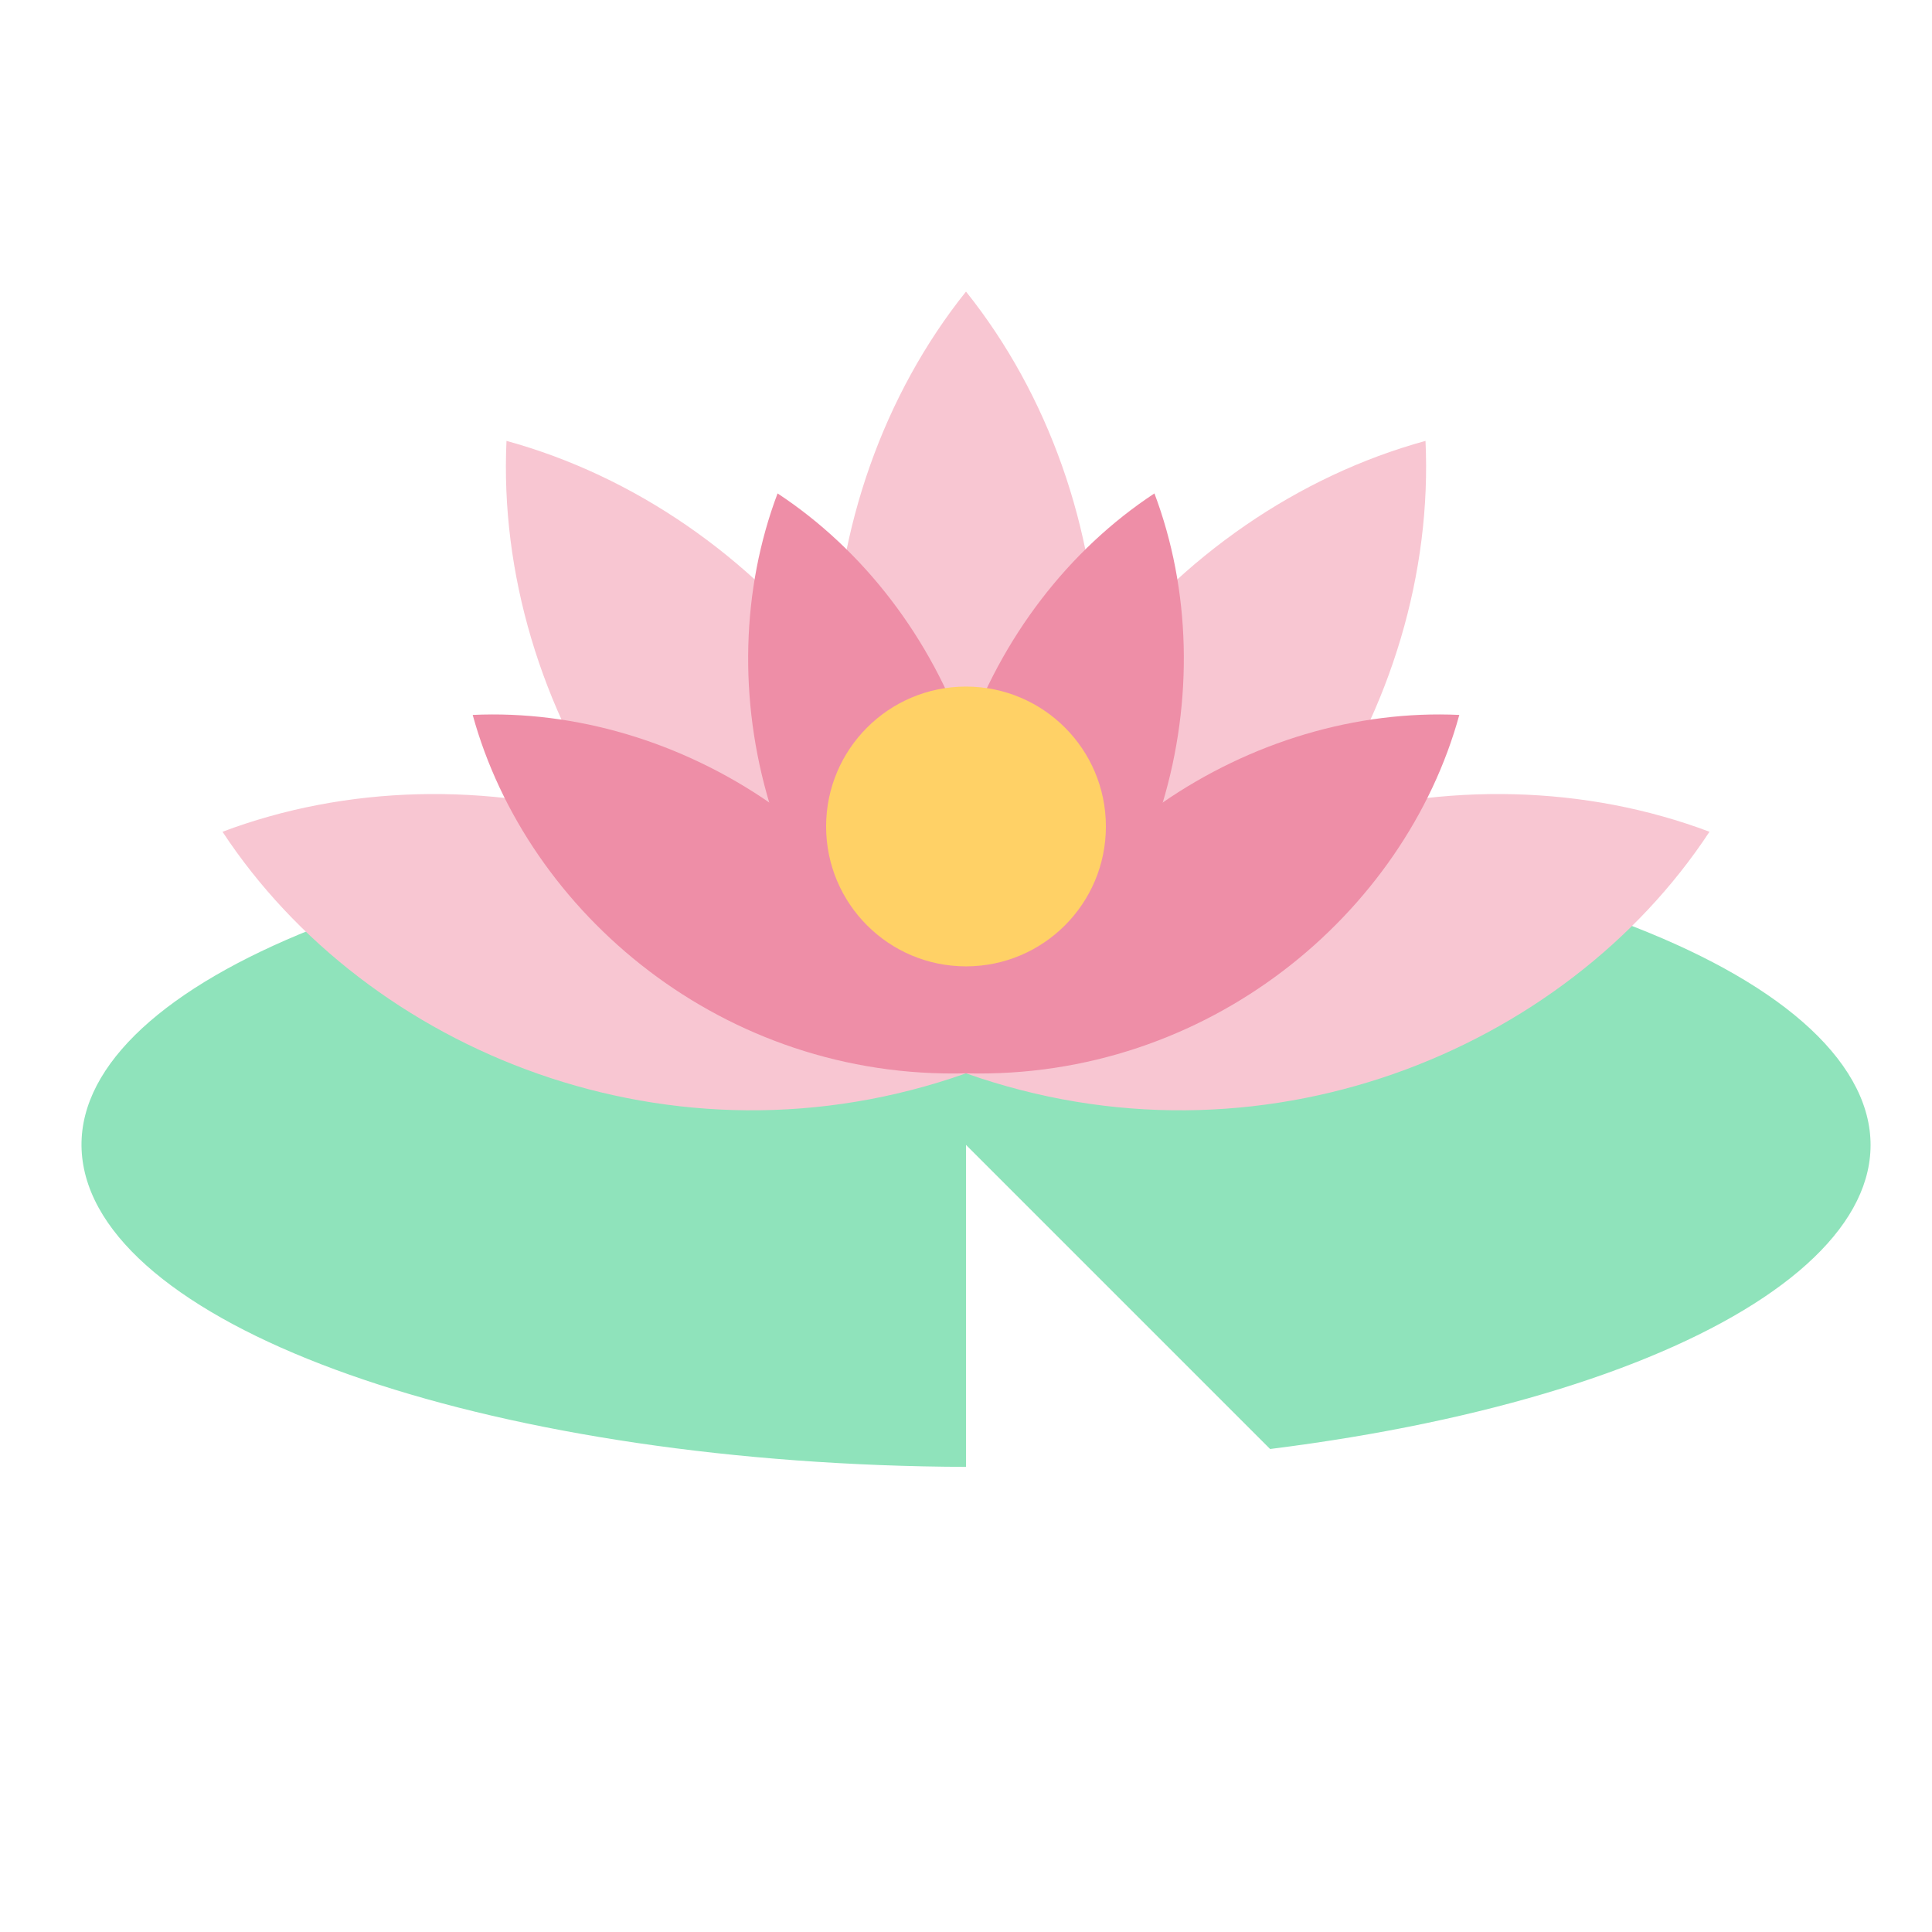
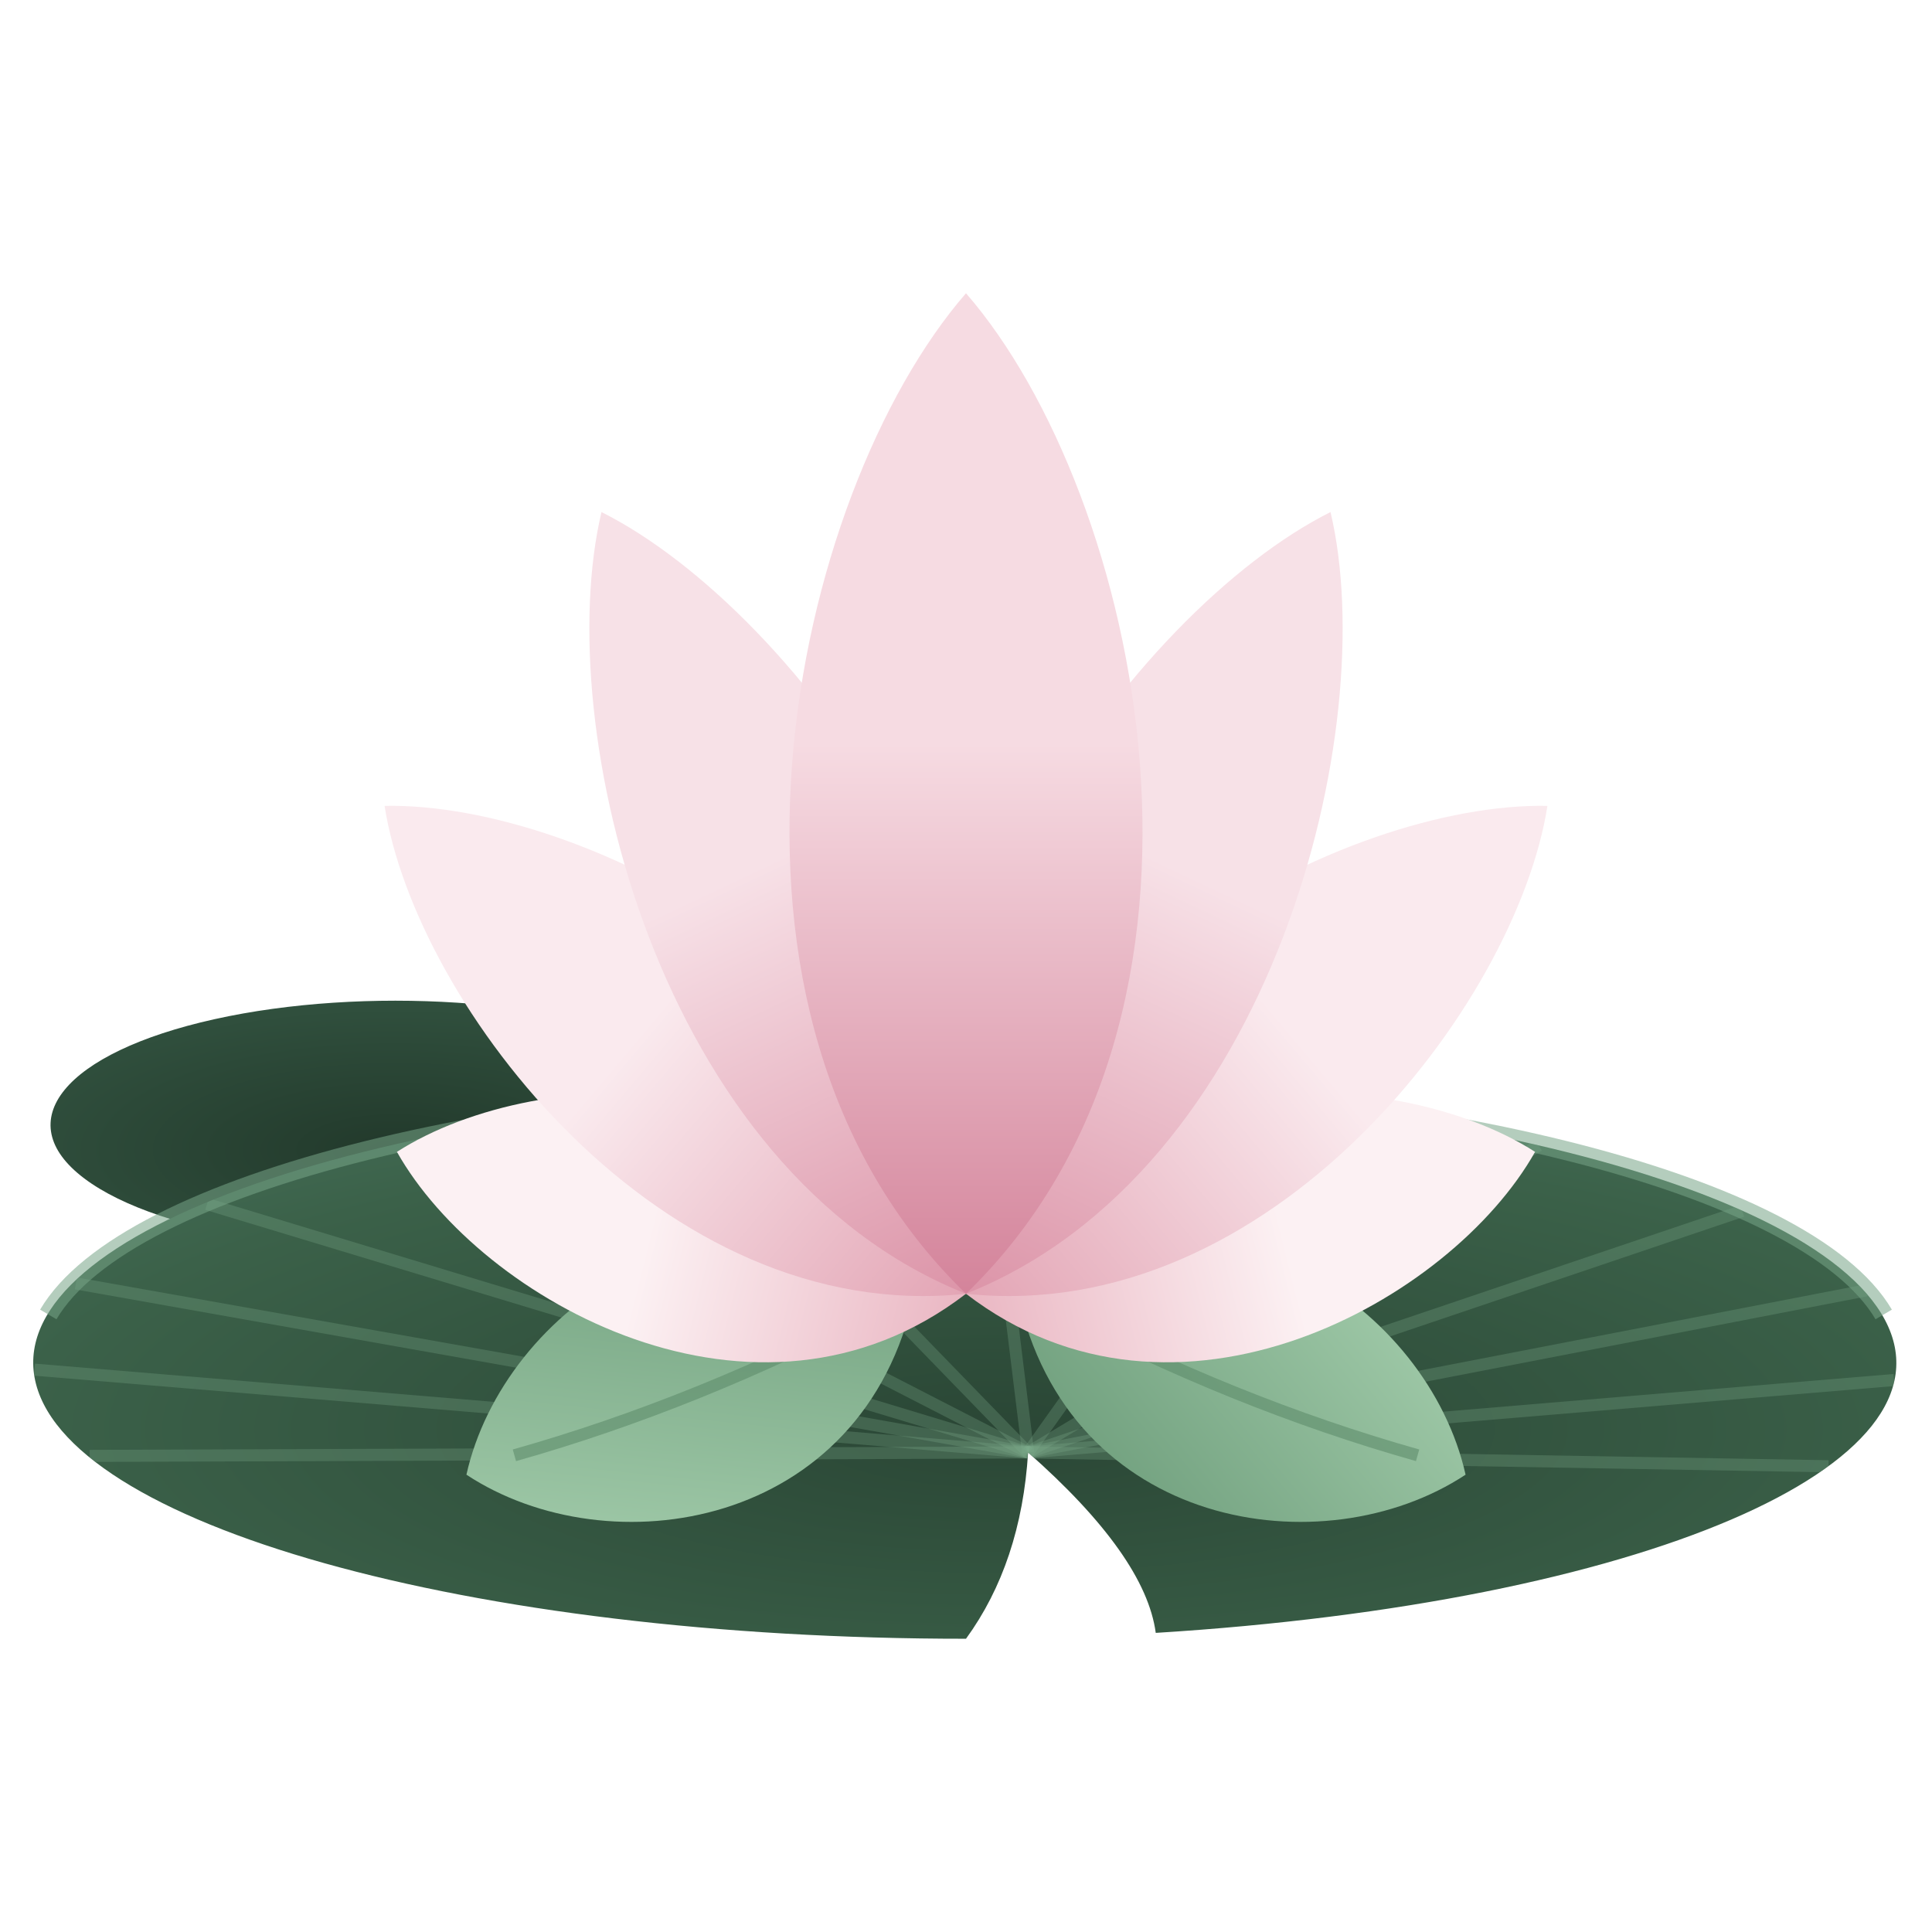
- <svg xmlns="http://www.w3.org/2000/svg" viewBox="5 15 54 54">
-   <path d="M32 56A25 9 0 1 1 40.5 55.5L32 47Z" fill="#8fe3bb" />
-   <g transform="translate(32 45) scale(1.15)">
-     <g fill="#f8c6d2">
-       <path d="M0 0C-4.6-6-4-14 0-19C4-14 4.6-6 0 0Z" transform="rotate(-72)" />
-       <path d="M0 0C-4.6-6-4-14 0-19C4-14 4.6-6 0 0Z" transform="rotate(-36)" />
-       <path d="M0 0C-4.6-6-4-14 0-19C4-14 4.6-6 0 0Z" transform="rotate(0)" />
-       <path d="M0 0C-4.6-6-4-14 0-19C4-14 4.6-6 0 0Z" transform="rotate(36)" />
-       <path d="M0 0C-4.6-6-4-14 0-19C4-14 4.6-6 0 0Z" transform="rotate(72)" />
+ <svg xmlns="http://www.w3.org/2000/svg" viewBox="4 6.5 56 56">
+   <defs>
+     <linearGradient id="lotus-p0" x1="0" y1="1" x2="0" y2="0">
+       <stop offset="0" stop-color="#eab7c3" />
+       <stop offset=".55" stop-color="#fcf1f3" />
+       <stop offset="1" stop-color="#fcf1f3" />
+     </linearGradient>
+     <linearGradient id="lotus-p1" x1="0" y1="1" x2="0" y2="0">
+       <stop offset="0" stop-color="#e3a5b5" />
+       <stop offset=".55" stop-color="#faeaee" />
+       <stop offset="1" stop-color="#faeaee" />
+     </linearGradient>
+     <linearGradient id="lotus-p2" x1="0" y1="1" x2="0" y2="0">
+       <stop offset="0" stop-color="#dc94a8" />
+       <stop offset=".55" stop-color="#f7e1e7" />
+       <stop offset="1" stop-color="#f7e1e7" />
+     </linearGradient>
+     <linearGradient id="lotus-p3" x1="0" y1="1" x2="0" y2="0">
+       <stop offset="0" stop-color="#d4849b" />
+       <stop offset=".55" stop-color="#f6dbe2" />
+       <stop offset="1" stop-color="#f6dbe2" />
+     </linearGradient>
+     <linearGradient id="lotus-lf" x1="0" y1="0" x2="1" y2="1">
+       <stop offset="0" stop-color="#a6cfae" />
+       <stop offset="1" stop-color="#6a9a78" />
+     </linearGradient>
+     <radialGradient id="lotus-pd" cx=".52" cy=".62" r=".75">
+       <stop offset="0" stop-color="#2a4635" />
+       <stop offset=".7" stop-color="#3b6149" />
+       <stop offset="1" stop-color="#46705a" />
+     </radialGradient>
+     <radialGradient id="lotus-pd2" cx=".5" cy=".6" r=".7">
+       <stop offset="0" stop-color="#22392b" />
+       <stop offset="1" stop-color="#335441" />
+     </radialGradient>
+     <clipPath id="lotus-padclip">
+       <path d="M0 10A27 8 0 1 1 5.5 9.83Q5.2 7.6 1.8 4.6Q1.6 7.8 0 10Z" />
+     </clipPath>
+   </defs>
+   <g transform="translate(32 44)">
+     <path d="M-13.2 -1.5A10 3.6 0 1 1 -9.6 -2.3L-15 -4.6Z" fill="url(#lotus-pd2)" />
+     <path d="M0 10A27 8 0 1 1 5.5 9.83Q5.2 7.6 1.8 4.6Q1.6 7.8 0 10Z" fill="url(#lotus-pd)" />
+     <g clip-path="url(#lotus-padclip)" stroke="#7fae8d" stroke-opacity=".28" stroke-width=".35" fill="none">
+       <path d="M1.8 4.6L-25.4 4.7" />
+       <path d="M1.8 4.6L-27.0 2.2" />
+       <path d="M1.8 4.6L-25.8 -0.3" />
+       <path d="M1.8 4.6L-22.0 -2.6" />
+       <path d="M1.8 4.6L-15.9 -4.5" />
+       <path d="M1.8 4.6L-8.1 -5.6" />
+       <path d="M1.8 4.6L0.5 -6.0" />
+       <path d="M1.8 4.6L9.0 -5.5" />
+       <path d="M1.8 4.6L16.6 -4.3" />
+       <path d="M1.8 4.6L22.5 -2.4" />
+       <path d="M1.8 4.6L26.1 -0.1" />
+       <path d="M1.8 4.6L26.9 2.5" />
+       <path d="M1.8 4.6L25.0 5.0" />
    </g>
-     <g fill="#ee8ea7">
-       <path d="M0 0C-4.6-6-4-14 0-19C4-14 4.6-6 0 0Z" transform="rotate(-54) scale(.78)" />
-       <path d="M0 0C-4.6-6-4-14 0-19C4-14 4.6-6 0 0Z" transform="rotate(-18) scale(.78)" />
-       <path d="M0 0C-4.6-6-4-14 0-19C4-14 4.6-6 0 0Z" transform="rotate(18) scale(.78)" />
-       <path d="M0 0C-4.6-6-4-14 0-19C4-14 4.6-6 0 0Z" transform="rotate(54) scale(.78)" />
-     </g>
-     <circle cy="-6" r="3.4" fill="#ffd166" />
+     <path d="M-26.6 0.6A27 8 0 0 1 26.6 0.6" stroke="#77a487" stroke-opacity=".55" stroke-width=".55" fill="none" />
+     <path d="M-1.5 0C-7.3 -3.92 -5.56 -11.20 -1.5 -14C2.56 -11.20 4.3 -3.92 -1.5 0Z" fill="url(#lotus-lf)" transform="rotate(-112 -1.5 0)" />
+     <path d="M-1.5 -1Q-2.1 -7 -1.5 -12.5" stroke="#5d8c6b" stroke-opacity=".6" stroke-width=".35" fill="none" transform="rotate(-112 -1.5 0)" />
+     <path d="M1.5 0C-4.3 -3.92 -2.56 -11.20 1.5 -14C5.56 -11.20 7.3 -3.92 1.5 0Z" fill="url(#lotus-lf)" transform="rotate(112 1.5 0)" />
+     <path d="M1.5 -1Q2.1 -7 1.5 -12.5" stroke="#5d8c6b" stroke-opacity=".6" stroke-width=".35" fill="none" transform="rotate(112 1.5 0)" />
+     <path d="M0 0C-6.0 -4.76 -3.60 -13.60 0 -17C3.60 -13.60 6.0 -4.76 0 0Z" fill="url(#lotus-p0)" transform="rotate(-76)" />
+     <path d="M0 0C-6.0 -4.76 -3.60 -13.60 0 -17C3.60 -13.60 6.0 -4.76 0 0Z" fill="url(#lotus-p0)" transform="rotate(76)" />
+     <path d="M0 0C-6.4 -6.16 -3.84 -17.60 0 -22C3.84 -17.60 6.4 -6.16 0 0Z" fill="url(#lotus-p1)" transform="rotate(-50)" />
+     <path d="M0 0C-6.4 -6.16 -3.84 -17.60 0 -22C3.84 -17.60 6.4 -6.16 0 0Z" fill="url(#lotus-p1)" transform="rotate(50)" />
+     <path d="M0 0C-6.6 -7.00 -3.96 -20.00 0 -25C3.96 -20.00 6.6 -7.00 0 0Z" fill="url(#lotus-p2)" transform="rotate(-25)" />
+     <path d="M0 0C-6.6 -7.00 -3.96 -20.00 0 -25C3.96 -20.00 6.6 -7.00 0 0Z" fill="url(#lotus-p2)" transform="rotate(25)" />
+     <path d="M0 0C-8.4 -8.12 -5.04 -23.20 0 -29C5.04 -23.20 8.4 -8.12 0 0Z" fill="url(#lotus-p3)" transform="rotate(0)" />
  </g>
</svg>
